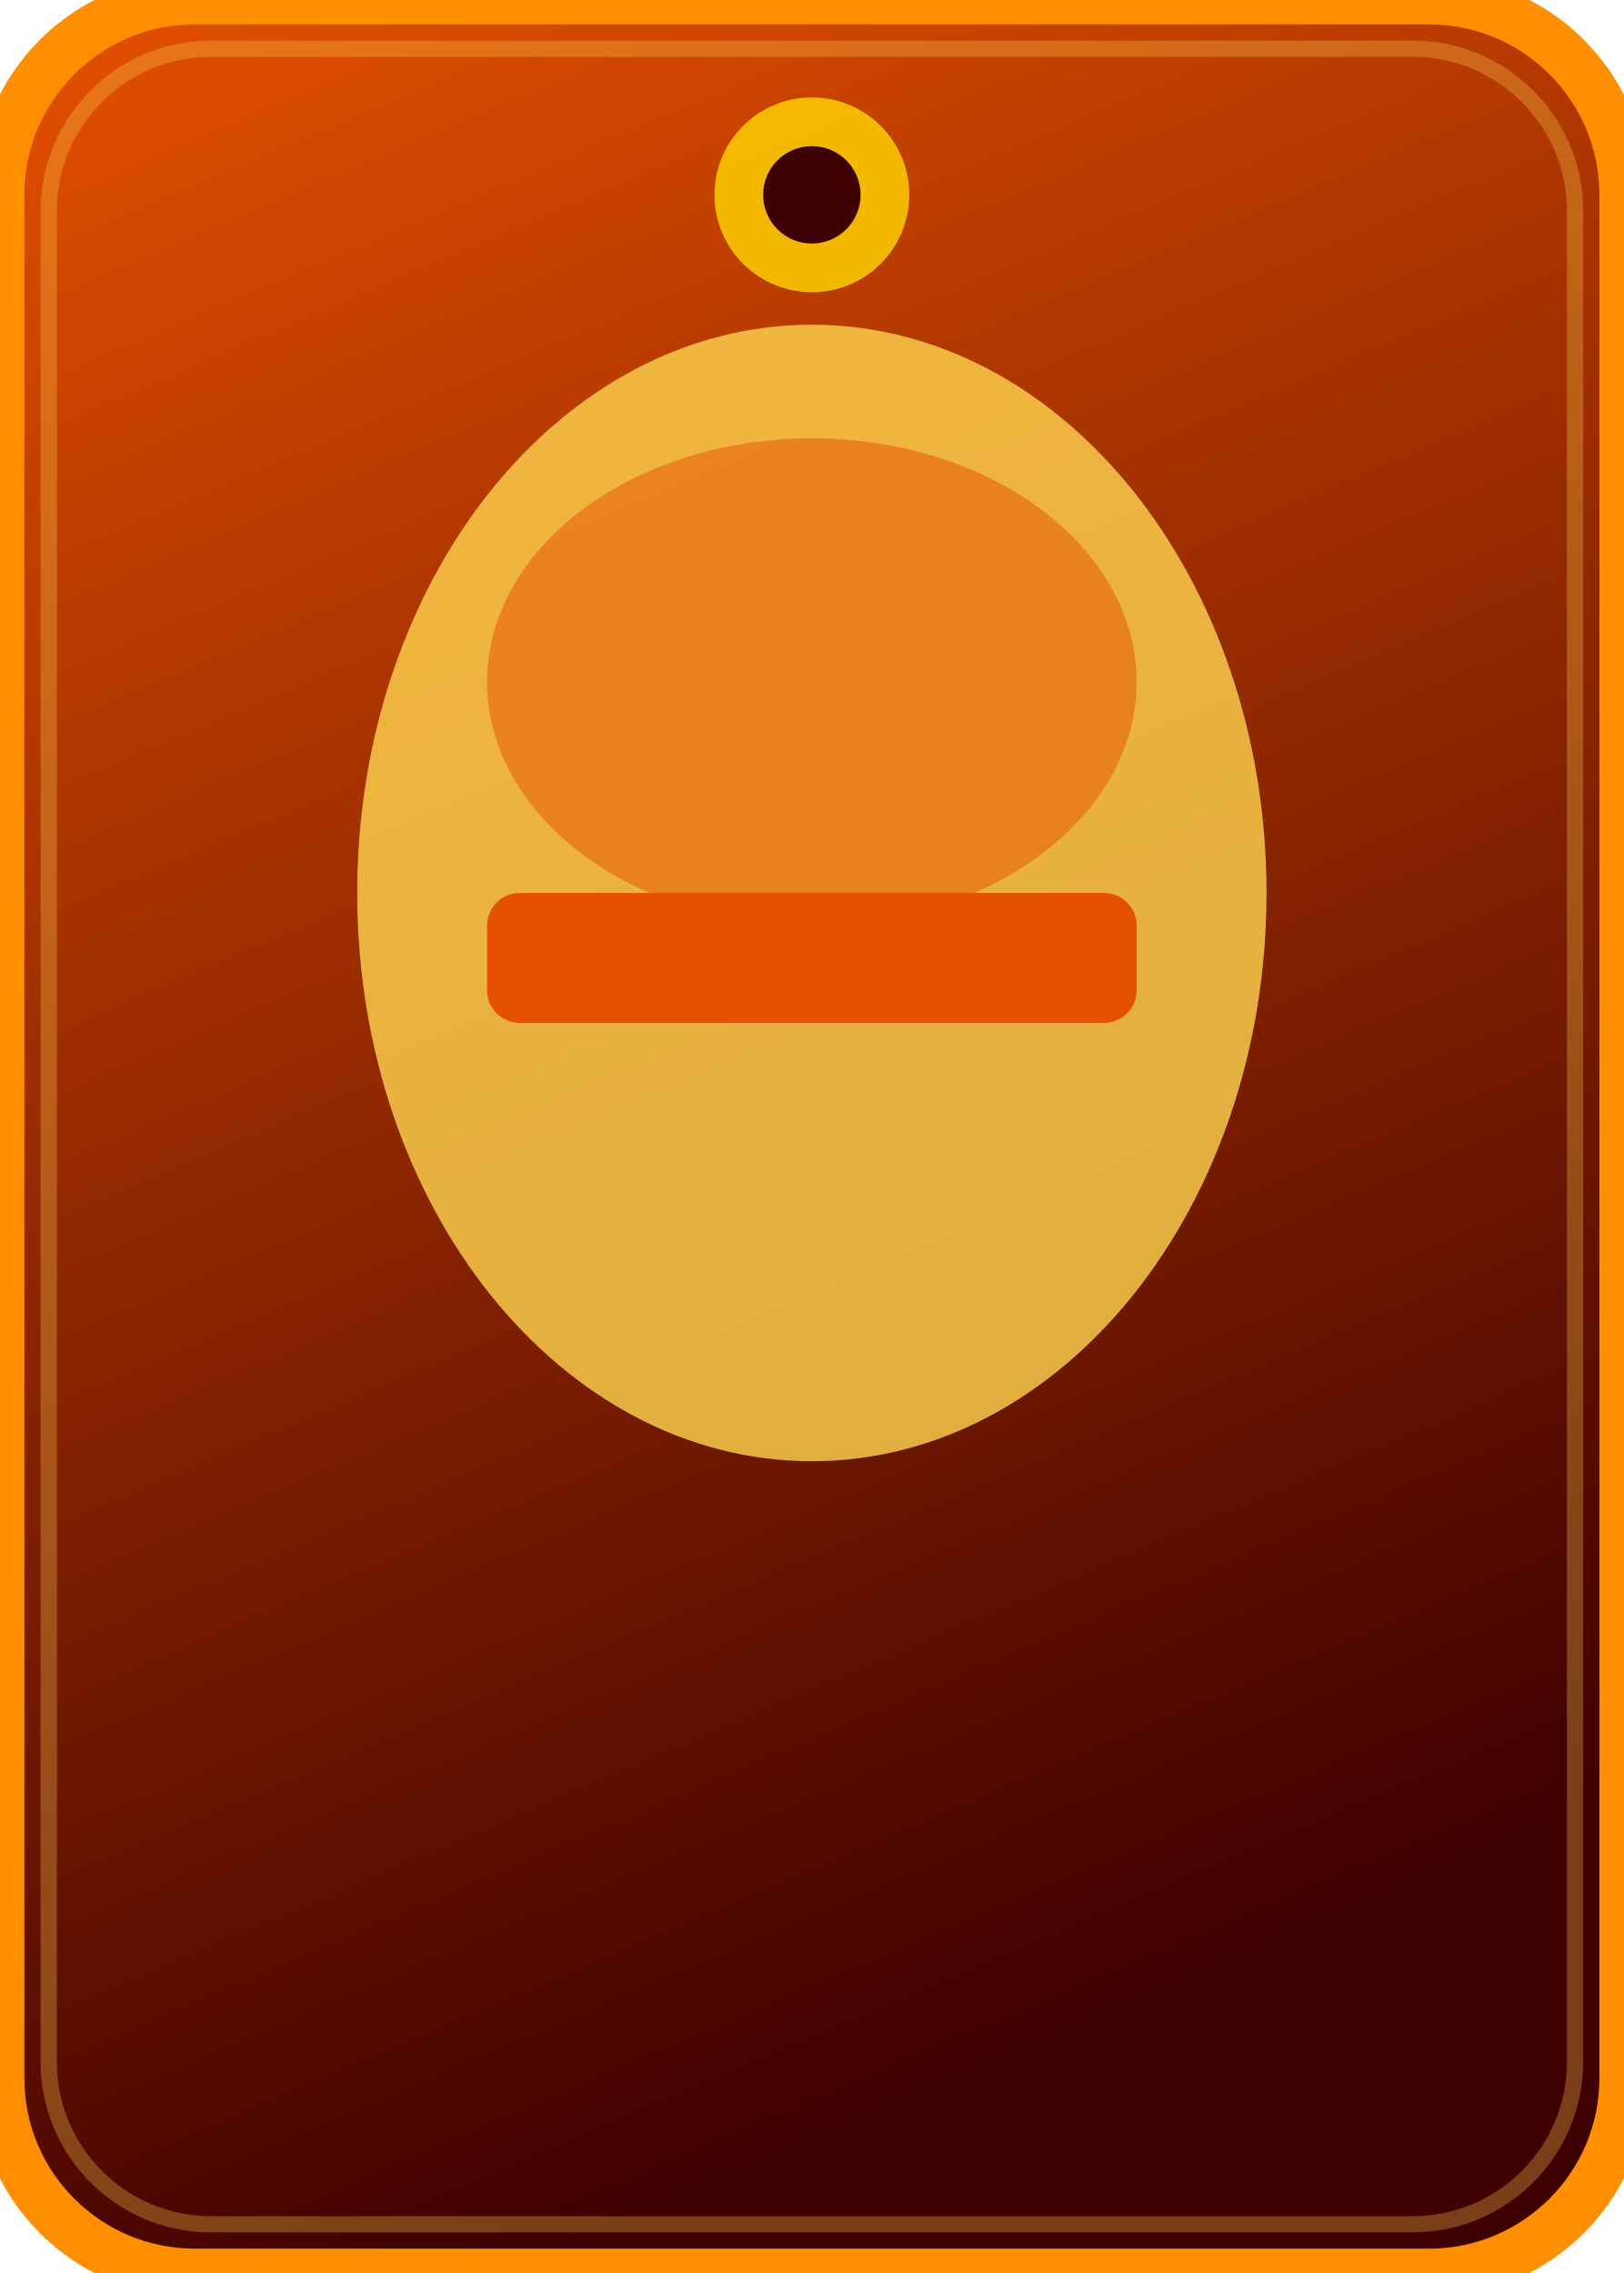
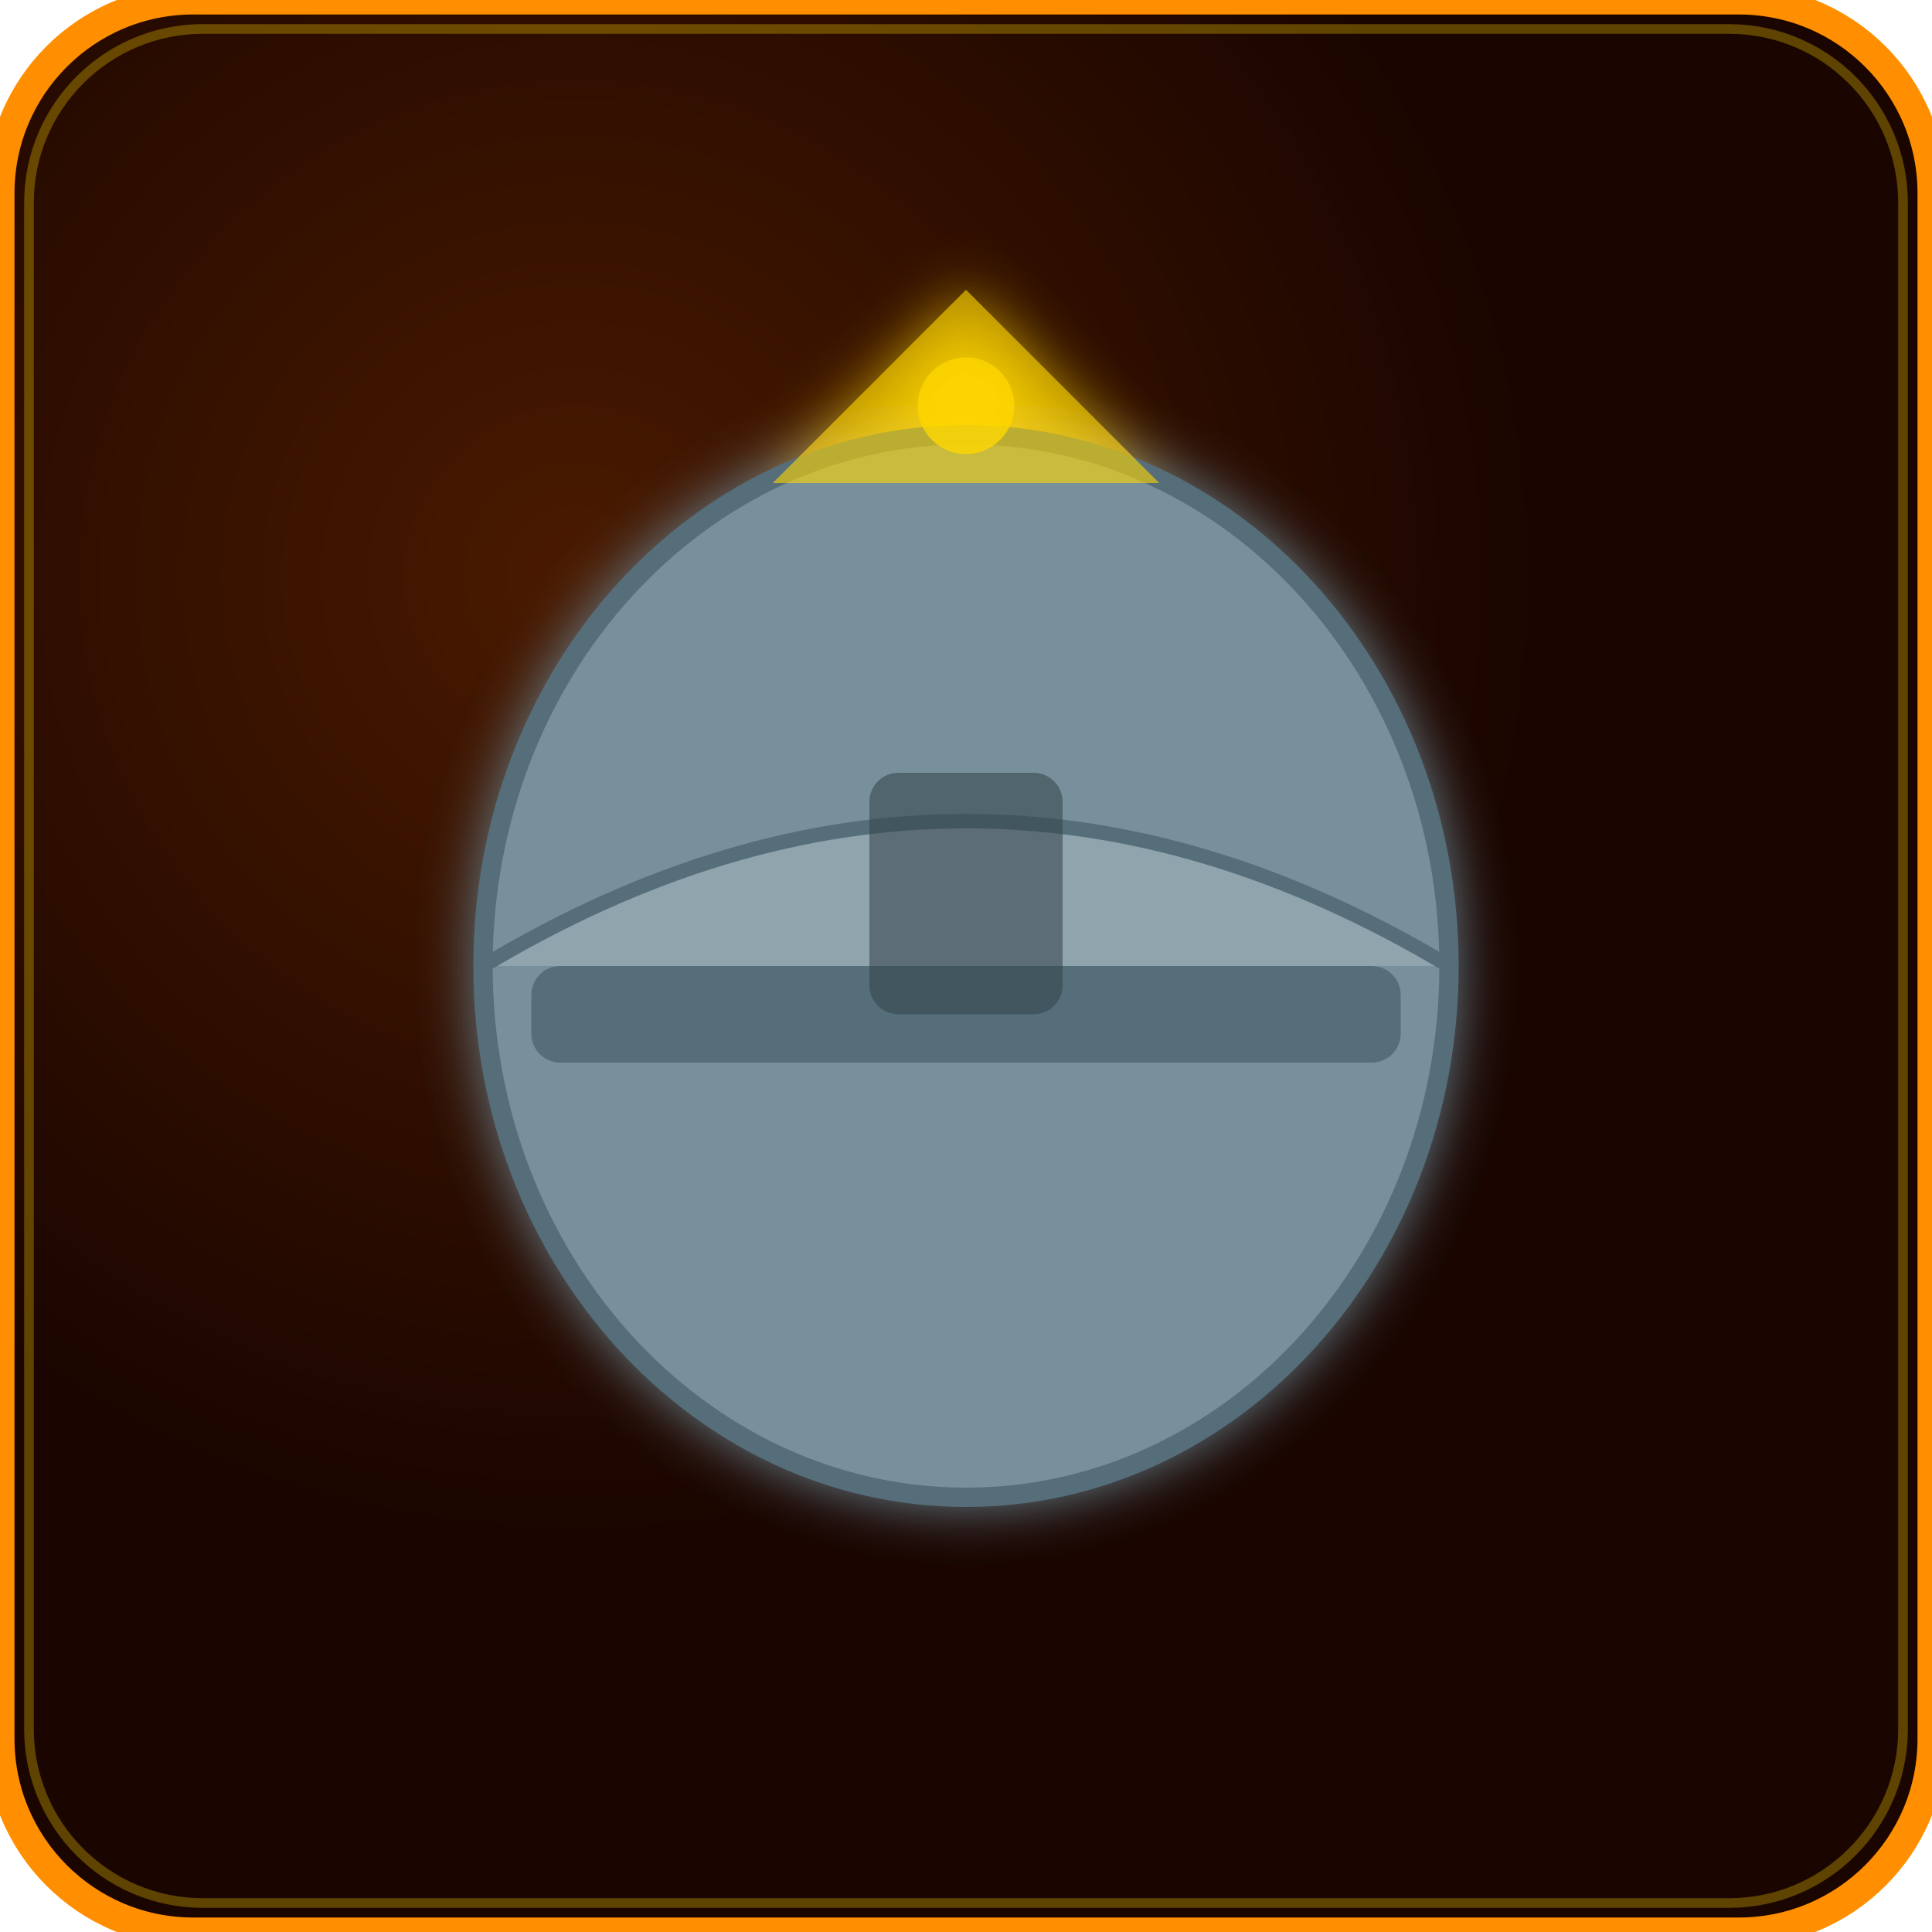
- <svg xmlns="http://www.w3.org/2000/svg" viewBox="0 0 100 140">
+ <svg xmlns="http://www.w3.org/2000/svg" viewBox="0 0 200 200">
  <defs>
-     <linearGradient id="bg" x1="0" y1="0" x2="0.3" y2="1">
-       <stop offset="0%" stop-color="#e65100" />
-       <stop offset="100%" stop-color="#3e0000" />
-     </linearGradient>
+     <radialGradient id="hbg" cx="30%" cy="30%">
+       <stop offset="0%" stop-color="#4a1a00" />
+       <stop offset="100%" stop-color="#1a0500" />
+     </radialGradient>
  </defs>
-   <rect width="100" height="140" rx="12" fill="url(#bg)" stroke="#ff8f00" stroke-width="3" />
-   <rect x="3" y="3" width="94" height="134" rx="10" fill="none" stroke="#ffd54f" stroke-width="1" opacity="0.3" />
-   <ellipse cx="50" cy="55" rx="28" ry="35" fill="#ffd54f" opacity="0.8" />
-   <rect x="30" y="55" width="40" height="8" rx="2" fill="#e65100" />
-   <ellipse cx="50" cy="42" rx="20" ry="15" fill="#e65100" opacity="0.5" />
-   <circle cx="50" cy="12" r="6" fill="#ffd700" opacity="0.8" />
-   <circle cx="50" cy="12" r="3" fill="#3e0000" />
+   <rect width="200" height="200" rx="20" fill="url(#hbg)" stroke="#ff8f00" stroke-width="3" />
+   <rect x="3" y="3" width="194" height="194" rx="18" fill="none" stroke="#ffd700" stroke-width="1" opacity="0.3" />
+   <filter id="glow">
+     <feGaussianBlur stdDeviation="3" result="blur" />
+     <feMerge>
+       <feMergeNode in="blur" />
+       <feMergeNode in="SourceGraphic" />
+     </feMerge>
+   </filter>
+   <g filter="url(#glow)">
+     <ellipse cx="100" cy="100" rx="50" ry="55" fill="#78909c" stroke="#546e7a" stroke-width="2" />
+     <path d="M50 100 Q100 70 150 100" fill="#90a4ae" stroke="#546e7a" stroke-width="1.5" />
+     <rect x="55" y="100" width="90" height="10" rx="3" fill="#546e7a" />
+     <rect x="90" y="80" width="20" height="25" rx="3" fill="#37474f" opacity="0.6" />
+     <path d="M80 50 L100 30 L120 50" fill="#ffd700" opacity="0.6" />
+     <circle cx="100" cy="42" r="5" fill="#ffd700" opacity="0.8" />
+   </g>
</svg>
